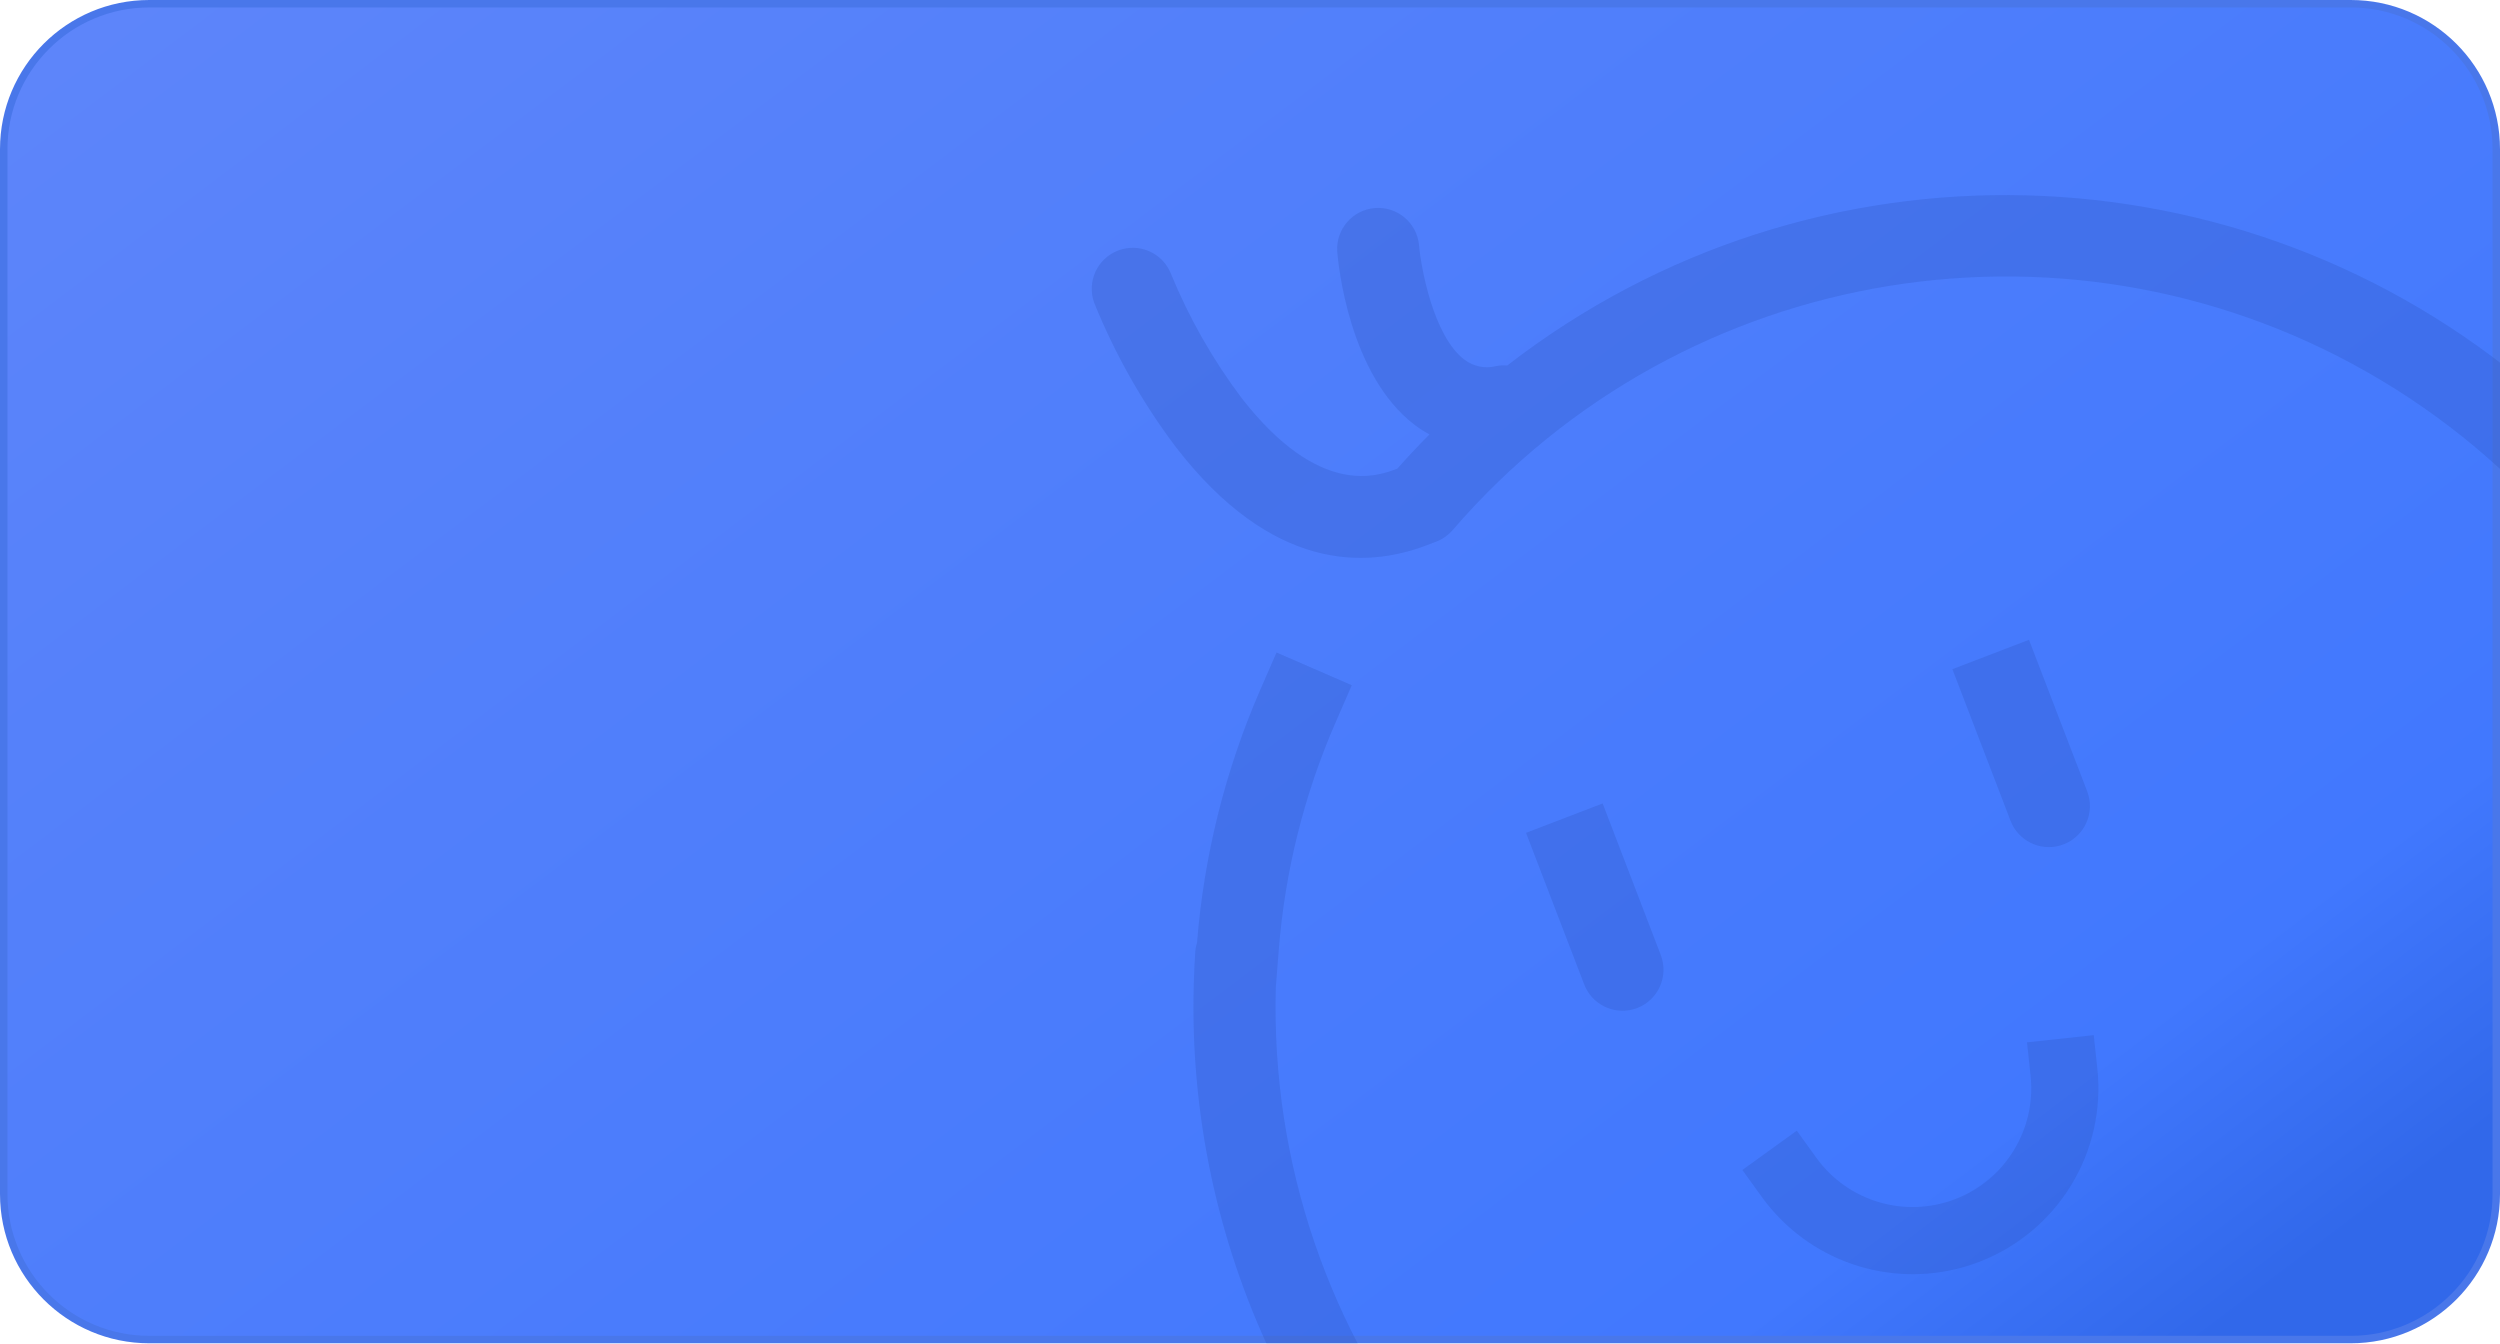
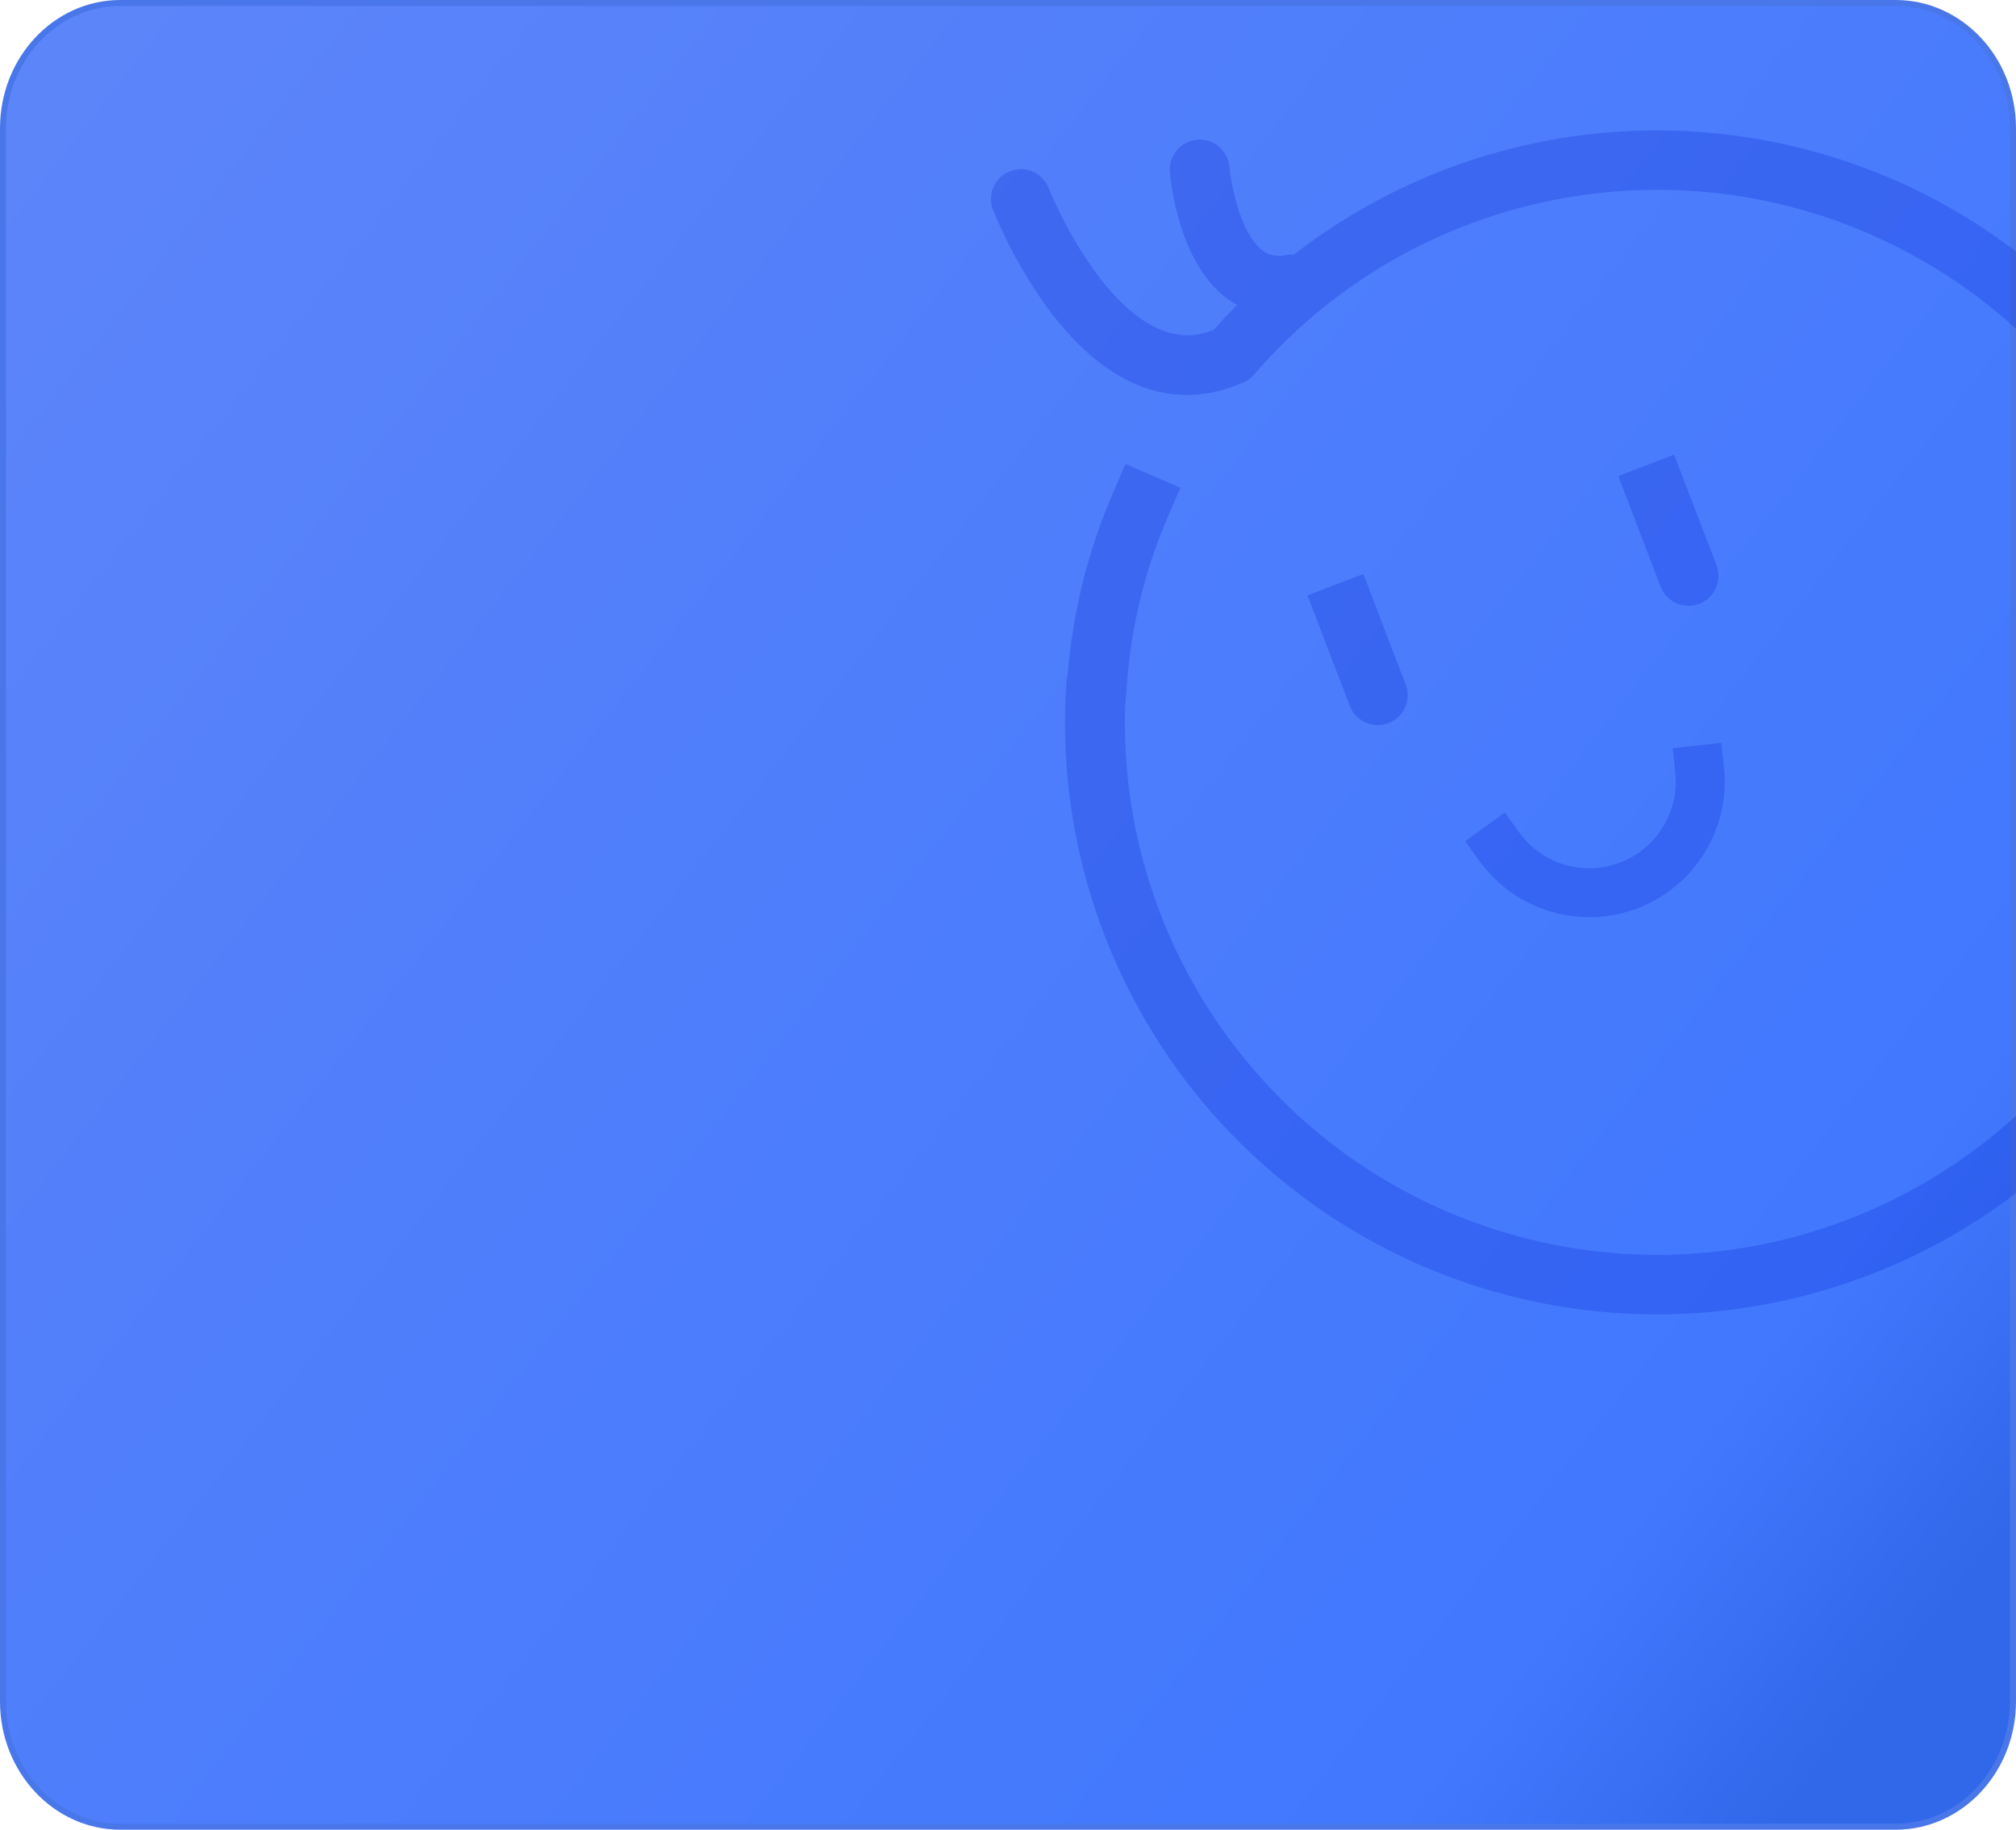
- <svg xmlns="http://www.w3.org/2000/svg" width="335" height="180" viewBox="0 0 335 180">
+ <svg xmlns="http://www.w3.org/2000/svg" width="335" height="304" viewBox="0 0 335 304">
  <defs>
-     <linearGradient id="linear-gradient" y1="0.567" x2="1" y2="0.561" gradientUnits="objectBoundingBox">
-       <stop offset="0" stop-color="#5fcef7" />
-       <stop offset="1" stop-color="#0189ea" />
-     </linearGradient>
-     <linearGradient id="linear-gradient-2" y1="0.07" x2="1.026" y2="0.79" gradientUnits="objectBoundingBox">
+     <linearGradient id="linear-gradient" y1="0.07" x2="1.026" y2="0.79" gradientUnits="objectBoundingBox">
      <stop offset="0" stop-color="#5d85fa" />
      <stop offset="0.232" stop-color="#5581fa" />
      <stop offset="0.877" stop-color="#4178fe" />
      <stop offset="1" stop-color="#3168ea" />
    </linearGradient>
    <clipPath id="clip-path">
-       <rect id="사각형_299511" data-name="사각형 299511" width="335" height="180" rx="20" transform="translate(20 87)" fill="url(#linear-gradient)" />
-     </clipPath>
-     <clipPath id="clip-path-2">
-       <rect id="사각형_299512" data-name="사각형 299512" width="20" height="20" fill="none" />
-     </clipPath>
-     <clipPath id="clip-path-3">
-       <rect id="사각형_299516" data-name="사각형 299516" width="335" height="180" rx="20" transform="translate(20 87)" fill="#8d756b" />
+       <path id="패스_841493" data-name="패스 841493" d="M20,0H315c11.046,0,20,9.547,20,21.323V282.676C335,294.453,326.046,304,315,304H20c-11.046,0-20-9.547-20-21.324V21.323C0,9.547,8.954,0,20,0Z" transform="translate(4991 2935)" stroke="#4977ea" stroke-width="1" fill="url(#linear-gradient)" />
    </clipPath>
  </defs>
-   <g id="그룹_400583" data-name="그룹 400583" transform="translate(-20 -87)">
-     <g id="패스_788299" data-name="패스 788299" transform="translate(20 87)" fill="url(#linear-gradient-2)">
-       <path d="M 315 179.5 L 20 179.5 C 17.367 179.5 14.814 178.984 12.41 177.968 C 10.088 176.986 8.002 175.58 6.211 173.789 C 4.42 171.998 3.014 169.912 2.032 167.59 C 1.015 165.186 0.5 162.633 0.5 160 L 0.5 20 C 0.5 17.367 1.015 14.814 2.032 12.41 C 3.014 10.088 4.42 8.002 6.211 6.211 C 8.002 4.42 10.088 3.014 12.41 2.032 C 14.814 1.015 17.367 0.5 20 0.5 L 315 0.5 C 317.633 0.5 320.186 1.015 322.59 2.032 C 324.912 3.014 326.998 4.42 328.789 6.211 C 330.58 8.002 331.986 10.088 332.968 12.41 C 333.984 14.814 334.5 17.367 334.5 20 L 334.5 160 C 334.5 162.633 333.984 165.186 332.968 167.59 C 331.986 169.912 330.58 171.998 328.789 173.789 C 326.998 175.58 324.912 176.986 322.59 177.968 C 320.186 178.984 317.633 179.5 315 179.5 Z" stroke="none" />
-       <path d="M 20 1 C 17.435 1 14.946 1.502 12.605 2.493 C 10.342 3.45 8.31 4.82 6.565 6.565 C 4.82 8.31 3.45 10.342 2.493 12.605 C 1.502 14.946 1 17.435 1 20 L 1 160 C 1 162.565 1.502 165.054 2.493 167.395 C 3.45 169.658 4.82 171.69 6.565 173.435 C 8.31 175.18 10.342 176.55 12.605 177.507 C 14.946 178.498 17.435 179 20 179 L 315 179 C 317.565 179 320.054 178.498 322.395 177.507 C 324.658 176.55 326.69 175.18 328.435 173.435 C 330.18 171.69 331.55 169.658 332.507 167.395 C 333.498 165.054 334 162.565 334 160 L 334 20 C 334 17.435 333.498 14.946 332.507 12.605 C 331.55 10.342 330.18 8.31 328.435 6.565 C 326.69 4.82 324.658 3.45 322.395 2.493 C 320.054 1.502 317.565 1 315 1 L 20 1 M 20 0 L 315 0 C 326.046 0 335 8.954 335 20 L 335 160 C 335 171.046 326.046 180 315 180 L 20 180 C 8.954 180 0 171.046 0 160 L 0 20 C 0 8.954 8.954 0 20 0 Z" stroke="none" fill="#4977ea" />
+   <g id="그룹_444150" data-name="그룹 444150" transform="translate(-20 -95)">
+     <g id="패스_788299" data-name="패스 788299" transform="translate(20 95)" fill="url(#linear-gradient)">
+       <path d="M 315 303.5 L 20 303.5 C 17.371 303.5 14.821 302.951 12.421 301.868 C 10.099 300.822 8.014 299.323 6.223 297.412 C 4.429 295.5 3.021 293.273 2.036 290.792 C 1.017 288.222 0.5 285.492 0.5 282.677 L 0.5 21.323 C 0.5 18.508 1.017 15.778 2.036 13.208 C 3.021 10.727 4.429 8.5 6.223 6.588 C 8.014 4.677 10.099 3.178 12.421 2.132 C 14.821 1.049 17.371 0.5 20 0.5 L 315 0.5 C 317.629 0.5 320.179 1.049 322.579 2.132 C 324.901 3.178 326.986 4.677 328.777 6.588 C 330.571 8.5 331.979 10.727 332.964 13.208 C 333.983 15.778 334.5 18.508 334.5 21.323 L 334.5 282.677 C 334.5 285.492 333.983 288.222 332.964 290.792 C 331.979 293.273 330.571 295.5 328.777 297.412 C 326.986 299.323 324.901 300.822 322.579 301.868 C 320.179 302.951 317.629 303.5 315 303.5 Z" stroke="none" />
+       <path d="M 20 1 C 17.443 1 14.962 1.534 12.626 2.587 C 10.365 3.607 8.333 5.068 6.587 6.93 C 4.837 8.796 3.462 10.97 2.501 13.392 C 1.505 15.903 1 18.572 1 21.323 L 1 282.676 C 1 285.428 1.505 288.097 2.501 290.608 C 3.462 293.03 4.837 295.204 6.587 297.07 C 8.333 298.932 10.365 300.393 12.626 301.413 C 14.962 302.466 17.443 303 20 303 L 315 303 C 317.557 303 320.038 302.466 322.374 301.413 C 324.635 300.393 326.667 298.932 328.413 297.07 C 330.163 295.204 331.538 293.03 332.499 290.608 C 333.495 288.097 334 285.428 334 282.676 L 334 21.323 C 334 18.572 333.495 15.903 332.499 13.392 C 331.538 10.97 330.163 8.796 328.413 6.93 C 326.667 5.068 324.635 3.607 322.374 2.587 C 320.038 1.534 317.557 1 315 1 L 20 1 M 20 0 L 315 0 C 326.046 0 335 9.547 335 21.323 L 335 282.676 C 335 294.453 326.046 304 315 304 L 20 304 C 8.954 304 0 294.453 0 282.676 L 0 21.323 C 0 9.547 8.954 0 20 0 Z" stroke="none" fill="#4977ea" />
    </g>
-     <g id="마스크_그룹_360" data-name="마스크 그룹 360" clip-path="url(#clip-path)">
-       <g id="그룹_400571" data-name="그룹 400571" transform="translate(0 -12.747)" opacity="0.5">
-         <g id="icon_smile_4cccd9_20" transform="translate(114 -88.253)">
-           <g id="icon_smile_4cccd9_20-2" data-name="icon_smile_4cccd9_20" transform="translate(-10 -10)" clip-path="url(#clip-path-2)">
-             <path id="패스_788269" data-name="패스 788269" d="M11,4.2a7.9,7.9,0,1,1-7.8,7.9h0A7.9,7.9,0,0,1,11,4.2" fill="#4cccd9" />
-             <path id="패스_788270" data-name="패스 788270" d="M2.3,7.3a7.6,7.6,0,0,1,1.4-2" fill="none" stroke="#2c9fac" stroke-linecap="square" stroke-linejoin="round" stroke-width="1.4" />
-             <path id="패스_788271" data-name="패스 788271" d="M3.7.7s0,3.1,1.9,3.1h.1A7.9,7.9,0,1,1,2.3,7.3" fill="none" stroke="#2c9fac" stroke-linecap="round" stroke-linejoin="round" stroke-width="1.5" />
-             <path id="패스_788272" data-name="패스 788272" d="M6.2,1.3S5.7,3,6.8,3.2" fill="none" stroke="#2c9fac" stroke-linecap="round" stroke-linejoin="round" stroke-width="1.5" />
-             <path id="패스_788273" data-name="패스 788273" d="M9.7,11.5a1.5,1.5,0,0,1-3,0" fill="none" stroke="#196e72" stroke-linecap="square" stroke-miterlimit="10" stroke-width="1.4" />
-             <line id="선_114060" data-name="선 114060" y2="0.3" transform="translate(10.5 8.7)" fill="none" stroke="#196e72" stroke-linecap="round" stroke-width="1.4" />
-             <line id="선_114061" data-name="선 114061" y2="1.4" transform="translate(10.5 7.3)" fill="none" stroke="#196e72" stroke-width="1.4" />
-             <line id="선_114062" data-name="선 114062" y2="0.4" transform="translate(5.9 8.6)" fill="none" stroke="#196e72" stroke-linecap="round" stroke-width="1.4" />
-             <line id="선_114063" data-name="선 114063" y2="1.3" transform="translate(5.9 7.3)" fill="none" stroke="#196e72" stroke-width="1.4" />
-           </g>
-         </g>
-       </g>
-     </g>
-     <g id="마스크_그룹_361" data-name="마스크 그룹 361" clip-path="url(#clip-path-3)" style="isolation: isolate">
-       <g id="그룹_400575" data-name="그룹 400575" transform="translate(-226.817 -128.331) rotate(-16)" opacity="0.25" style="mix-blend-mode: multiply;isolation: isolate">
-         <path id="패스_788295" data-name="패스 788295" d="M490.09,419.161a109.02,109.02,0,0,0-131.541-41.388,5.518,5.518,0,0,0-1.416-.33,5.017,5.017,0,0,1-3.887-2.01c-3.135-4.2-2.185-13.524-1.605-16.463a5.5,5.5,0,0,0-10.783-2.164c-.331,1.642-3.045,16.307,3.557,25.182a16.257,16.257,0,0,0,1.571,1.788q-2.73,1.525-5.4,3.22c-2.749.24-11.1.96-17.443-14.825a75.27,75.27,0,0,1-4.528-18.687,5.5,5.5,0,0,0-10.956.962,85.555,85.555,0,0,0,5.191,21.606c7.755,19.495,19.883,22.658,28.7,21.9l1.354-.118a5.5,5.5,0,0,0,2.536-.879,97.87,97.87,0,1,1-39.678,52.392l1.764-4.716a94.913,94.913,0,0,1,15.69-27.175l3.5-4.244-8.487-6.995-3.5,4.244a105.844,105.844,0,0,0-17.455,30.193,5.458,5.458,0,0,0-.579,1.147c-.474,1.312-.912,2.633-1.334,3.959l-.064.17.01,0A108.784,108.784,0,0,0,399.216,587.606,108.811,108.811,0,0,0,490.09,419.161Z" fill="#2a50b9" />
-         <path id="패스_788296" data-name="패스 788296" d="M384.058,510.762a24.921,24.921,0,0,1-23.413-16.451l-1.526-4.233,8.464-3.053,1.526,4.233a15.9,15.9,0,0,0,30.619-2.675l.769-4.433,8.865,1.538-.769,4.434a24.919,24.919,0,0,1-22.364,20.545C385.5,510.73,384.777,510.762,384.058,510.762Z" fill="#2a50b9" />
-         <path id="패스_788297" data-name="패스 788297" d="M417.521,454.047l-.354-4.064c0-.017-.006-.034-.007-.052l-1.534-17.559-10.956.957,1.538,17.609h0l.354,4.064a5.5,5.5,0,0,0,5.472,5.021c.16,0,.322-.006.484-.02A5.5,5.5,0,0,0,417.521,454.047Z" fill="#2a50b9" />
-         <path id="패스_788298" data-name="패스 788298" d="M356.553,459.381l-.473-5.418,0-.033-1.417-16.224-10.956.957,1.42,16.254h0v0l.473,5.418a5.5,5.5,0,0,0,5.472,5.02c.16,0,.322-.006.485-.021A5.5,5.5,0,0,0,356.553,459.381Z" fill="#2a50b9" />
+     <g id="마스크_그룹_359638" data-name="마스크 그룹 359638" transform="translate(-4971 -2840)" clip-path="url(#clip-path)">
+       <g id="그룹_400575" data-name="그룹 400575" transform="translate(4764.276 2713.907) rotate(-16)" opacity="0.25" style="mix-blend-mode: multiply;isolation: isolate">
+         <path id="패스_788295" data-name="패스 788295" d="M470.9,412.372a98.55,98.55,0,0,0-118.908-37.413,4.99,4.99,0,0,0-1.28-.3,4.535,4.535,0,0,1-3.514-1.817c-2.834-3.794-1.975-12.225-1.451-14.882A4.971,4.971,0,0,0,336,356.005c-.3,1.484-2.753,14.741,3.215,22.763a14.7,14.7,0,0,0,1.42,1.616q-2.468,1.379-4.884,2.911c-2.485.217-10.029.868-15.768-13.4A68.041,68.041,0,0,1,315.89,353a4.971,4.971,0,0,0-9.9.87,77.337,77.337,0,0,0,4.692,19.531c7.01,17.623,17.973,20.482,25.941,19.8l1.224-.107a4.971,4.971,0,0,0,2.292-.795,88.471,88.471,0,1,1-35.867,47.36l1.595-4.263a85.8,85.8,0,0,1,14.183-24.565l3.162-3.836-7.672-6.323-3.161,3.836A95.678,95.678,0,0,0,296.6,431.8a4.934,4.934,0,0,0-.523,1.037c-.428,1.186-.824,2.38-1.206,3.579l-.058.154.009,0a98.336,98.336,0,0,0,93.934,128.066A98.361,98.361,0,0,0,470.9,412.372Z" transform="translate(0 0)" fill="#184bd2" />
+         <path id="패스_788296" data-name="패스 788296" d="M381.663,508.206A22.527,22.527,0,0,1,360.5,493.335l-1.379-3.826,7.651-2.76,1.379,3.826a14.371,14.371,0,0,0,27.678-2.418l.7-4.007,8.014,1.39-.7,4.008a22.526,22.526,0,0,1-20.216,18.572C382.968,508.177,382.313,508.206,381.663,508.206Z" transform="translate(-6.612 -13.031)" fill="#184bd2" />
+         <path id="패스_788297" data-name="패스 788297" d="M416.287,451.965l-.32-3.674c0-.015-.005-.031-.006-.047l-1.387-15.873-9.9.865,1.39,15.918h0l.32,3.674a4.971,4.971,0,0,0,4.946,4.539c.145,0,.291-.005.438-.018A4.97,4.97,0,0,0,416.287,451.965Z" transform="translate(-10.987 -8.058)" fill="#184bd2" />
+         <path id="패스_788298" data-name="패스 788298" d="M355.319,457.3l-.428-4.9,0-.03-1.281-14.666-9.9.865,1.284,14.693h0v0l.428,4.9a4.972,4.972,0,0,0,4.946,4.538c.145,0,.291-.005.438-.019A4.969,4.969,0,0,0,355.319,457.3Z" transform="translate(-5.132 -8.57)" fill="#184bd2" />
      </g>
    </g>
  </g>
</svg>
